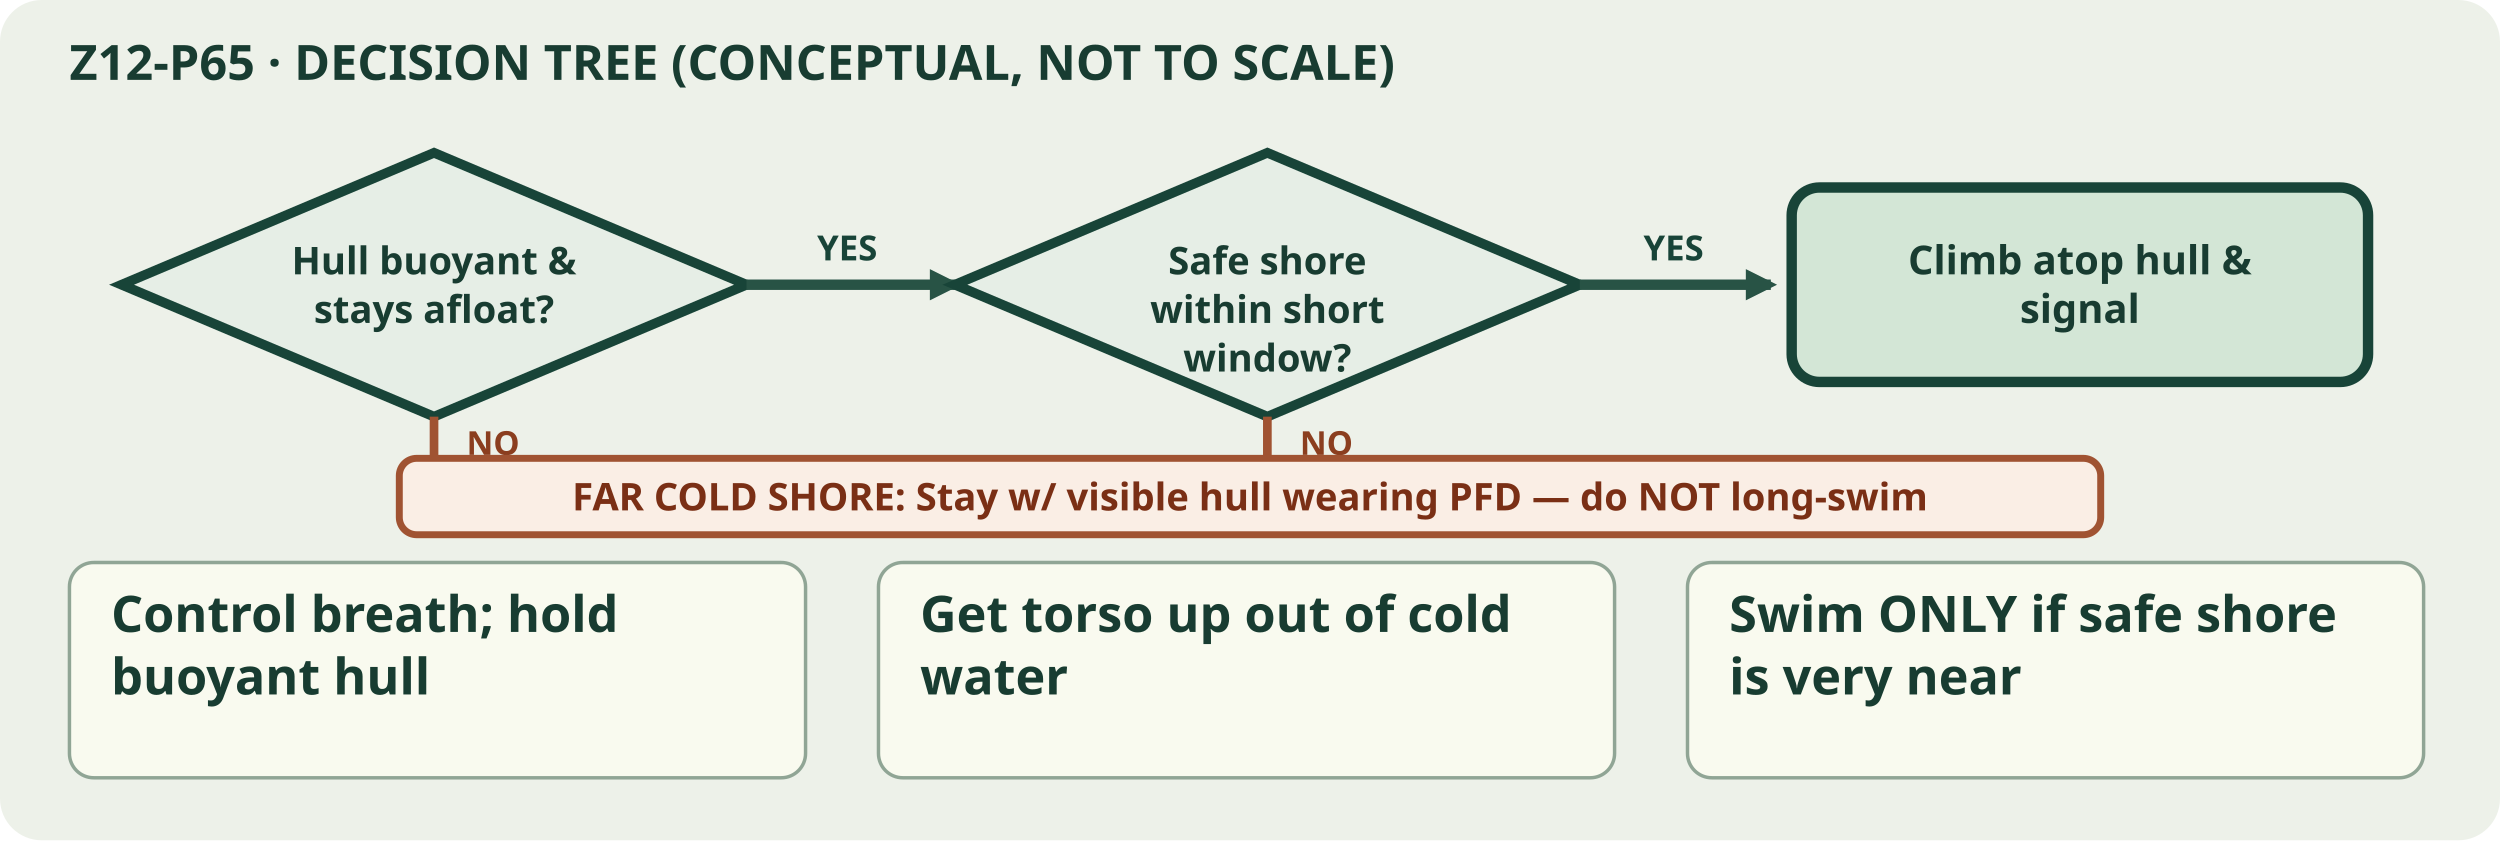
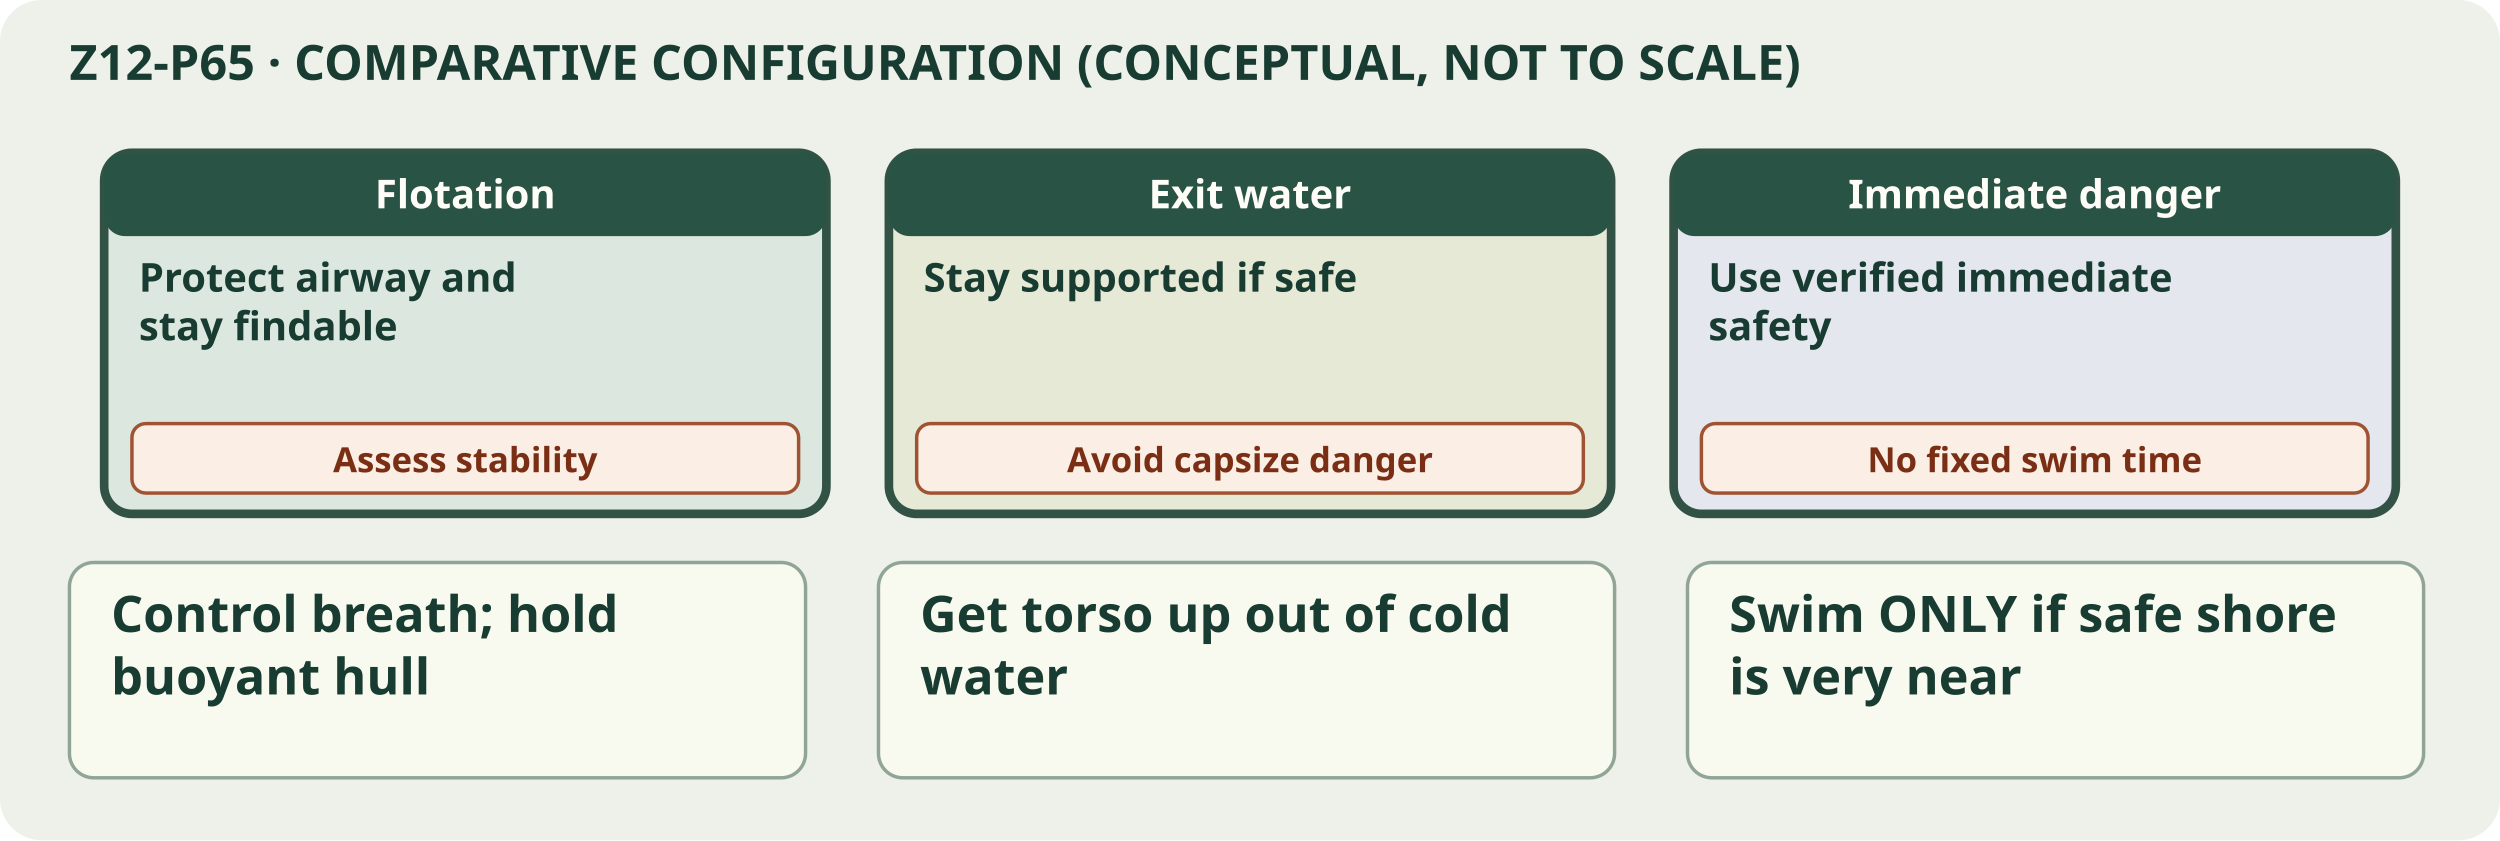
<svg xmlns="http://www.w3.org/2000/svg" viewBox="0 0 720 242" role="img" aria-labelledby="title desc">
  <defs>
    <marker id="arrow" viewBox="0 0 10 10" markerWidth="3" markerHeight="3" refX="8" refY="5" orient="auto">
      <path d="M0 0L10 5 0 10Z" fill="#285345" />
    </marker>
  </defs>
  <rect width="720" height="242" rx="12" fill="#edf1e9" />
  <g font-family="system-ui,sans-serif" font-size="14.5" font-weight="650" fill="#183c31">
-     <text x="20" y="23" font-size="14" font-weight="700" fill="#183c31" text-anchor="start">Z12-P65 · DECISION TREE (CONCEPTUAL, NOT TO SCALE)</text>
-     <g id="decision-tree-artwork">
-       <polygon points="125,44 215,82 125,120 35,82" fill="#e6eee6" stroke="#184438" stroke-width="2.8" />
-       <text x="125" y="79" font-size="11" font-weight="700" fill="#183c31" text-anchor="middle">Hull buoyant &amp;</text>
-       <text x="125" y="93" font-size="11" font-weight="700" fill="#183c31" text-anchor="middle">stays afloat?</text>
-       <path d="M215 82h60" stroke="#285345" stroke-width="3" marker-end="url(#arrow)" />
-       <text x="244" y="75" font-size="10" font-weight="650" fill="#184438" text-anchor="middle">YES</text>
-       <polygon points="365,44 455,82 365,120 275,82" fill="#e6eee6" stroke="#184438" stroke-width="2.8" />
-       <text x="365" y="79" font-size="11" font-weight="700" fill="#183c31" text-anchor="middle">Safe shore</text>
-       <text x="365" y="93" font-size="11" font-weight="700" fill="#183c31" text-anchor="middle">within short</text>
-       <text x="365" y="107" font-size="11" font-weight="700" fill="#183c31" text-anchor="middle">window?</text>
-       <path d="M455 82h55" stroke="#285345" stroke-width="3" marker-end="url(#arrow)" />
-       <text x="482" y="75" font-size="10" font-weight="650" fill="#184438" text-anchor="middle">YES</text>
-       <rect x="516" y="54" width="166" height="56" rx="8" fill="#d3e6d6" stroke="#184438" stroke-width="3" />
-       <text x="599" y="79" font-size="11.5" font-weight="700" fill="#183c31" text-anchor="middle">Climb atop hull &amp;</text>
-       <text x="599" y="93" font-size="11.5" font-weight="700" fill="#183c31" text-anchor="middle">signal</text>
-       <path d="M125 120v14h240v-14" fill="none" stroke="#a05332" stroke-width="2.5" />
-       <text x="142" y="131" font-size="9.5" font-weight="650" fill="#8b3e1f" text-anchor="middle">NO</text>
-       <text x="382" y="131" font-size="9.5" font-weight="650" fill="#8b3e1f" text-anchor="middle">NO</text>
-       <rect x="115" y="132" width="490" height="22" rx="5" fill="#faeee5" stroke="#a05332" stroke-width="2" />
-       <text x="360" y="147" font-size="11" font-weight="650" fill="#7a2f15" text-anchor="middle">FAR COLD SHORE: Stay w/ visible hull wearing PFD — do NOT long-swim</text>
+     <text x="20" y="23" font-size="14" font-weight="700" fill="#183c31" text-anchor="start">Z12-P65 · COMPARATIVE CONFIGURATION (CONCEPTUAL, NOT TO SCALE)</text>
+     <g id="comparison-artwork">
+       <rect x="30" y="44" width="208" height="104" rx="8" fill="#dce8df" stroke="#315245" stroke-width="2.5" />
+       <rect x="30" y="44" width="208" height="24" rx="6" fill="#285345" />
+       <text x="134.0" y="60" font-size="11.5" font-weight="650" fill="#fffdf7" text-anchor="middle">Flotation</text>
+       <text x="40" y="84" font-size="11.5" font-weight="600" fill="#183c31" text-anchor="start">Protect airway and</text>
+       <text x="40" y="98" font-size="11.5" font-weight="600" fill="#183c31" text-anchor="start">stay findable</text>
+       <rect x="38" y="122" width="192" height="20" rx="4" fill="#faeee5" stroke="#a05332" />
+       <text x="134.0" y="136" font-size="10" font-weight="650" fill="#7a2f15" text-anchor="middle">Assess stability</text>
+       <rect x="256" y="44" width="208" height="104" rx="8" fill="#e5e9d5" stroke="#315245" stroke-width="2.5" />
+       <rect x="256" y="44" width="208" height="24" rx="6" fill="#285345" />
+       <text x="360.0" y="60" font-size="11.5" font-weight="650" fill="#fffdf7" text-anchor="middle">Exit water</text>
+       <text x="266" y="84" font-size="11.5" font-weight="600" fill="#183c31" text-anchor="start">Stay supported if safe</text>
+       <rect x="264" y="122" width="192" height="20" rx="4" fill="#faeee5" stroke="#a05332" />
+       <text x="360.0" y="136" font-size="10" font-weight="650" fill="#7a2f15" text-anchor="middle">Avoid capsize danger</text>
+       <rect x="482" y="44" width="208" height="104" rx="8" fill="#e4e8ee" stroke="#315245" stroke-width="2.5" />
+       <rect x="482" y="44" width="208" height="24" rx="6" fill="#285345" />
+       <text x="586.0" y="60" font-size="11.5" font-weight="650" fill="#fffdf7" text-anchor="middle">Immediate danger</text>
+       <text x="492" y="84" font-size="11.5" font-weight="600" fill="#183c31" text-anchor="start">Use verified immediate</text>
+       <text x="492" y="98" font-size="11.5" font-weight="600" fill="#183c31" text-anchor="start">safety</text>
+       <rect x="490" y="122" width="192" height="20" rx="4" fill="#faeee5" stroke="#a05332" />
+       <text x="586.0" y="136" font-size="10" font-weight="650" fill="#7a2f15" text-anchor="middle">No fixed swim time</text>
    </g>
    <g id="stage-panels">
      <rect x="20" y="162" width="212" height="62" rx="7" fill="#f9faef" stroke="#90a595" />
      <text x="32" y="182" font-size="14.5" font-weight="650" fill="#183c31" text-anchor="start">Control breath; hold</text>
      <text x="32" y="200" font-size="14.5" font-weight="650" fill="#183c31" text-anchor="start">buoyant hull</text>
      <rect x="253" y="162" width="212" height="62" rx="7" fill="#f9faef" stroke="#90a595" />
      <text x="265" y="182" font-size="14.5" font-weight="650" fill="#183c31" text-anchor="start">Get torso up out of cold</text>
      <text x="265" y="200" font-size="14.5" font-weight="650" fill="#183c31" text-anchor="start">water</text>
      <rect x="486" y="162" width="212" height="62" rx="7" fill="#f9faef" stroke="#90a595" />
      <text x="498" y="182" font-size="14.5" font-weight="650" fill="#183c31" text-anchor="start">Swim ONLY if safe shore</text>
      <text x="498" y="200" font-size="14.5" font-weight="650" fill="#183c31" text-anchor="start">is very near</text>
    </g>
  </g>
</svg>
